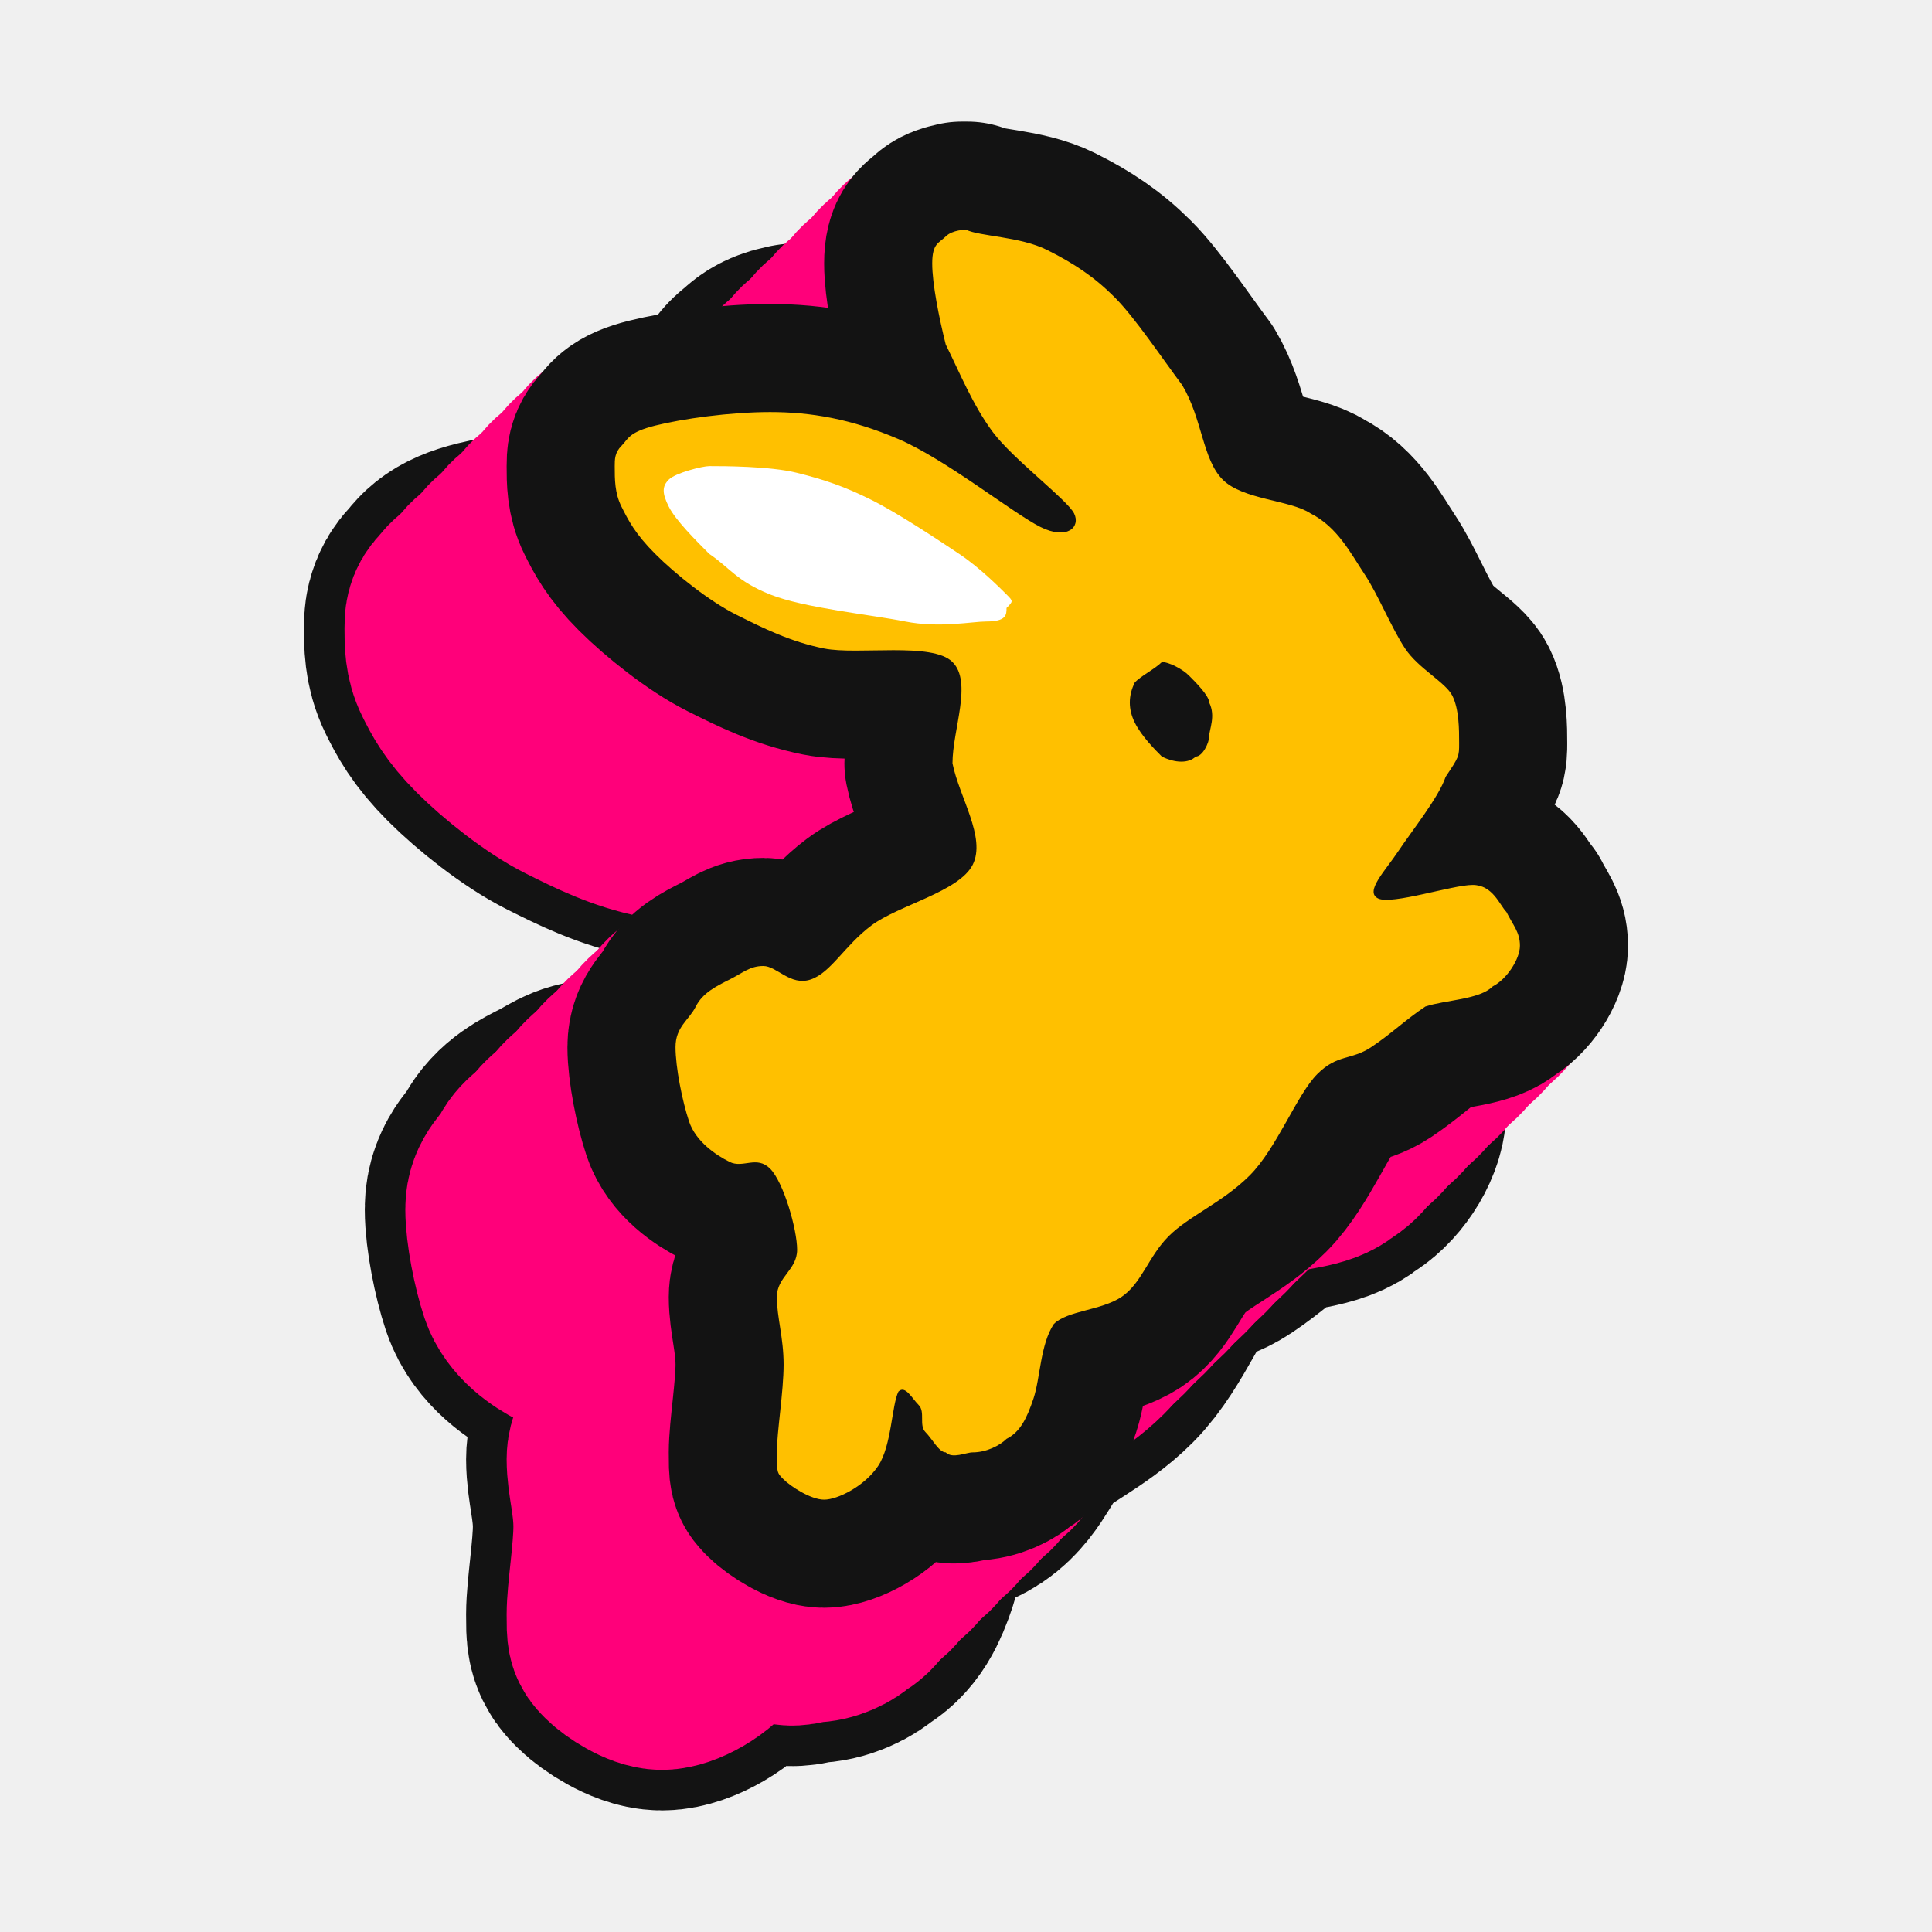
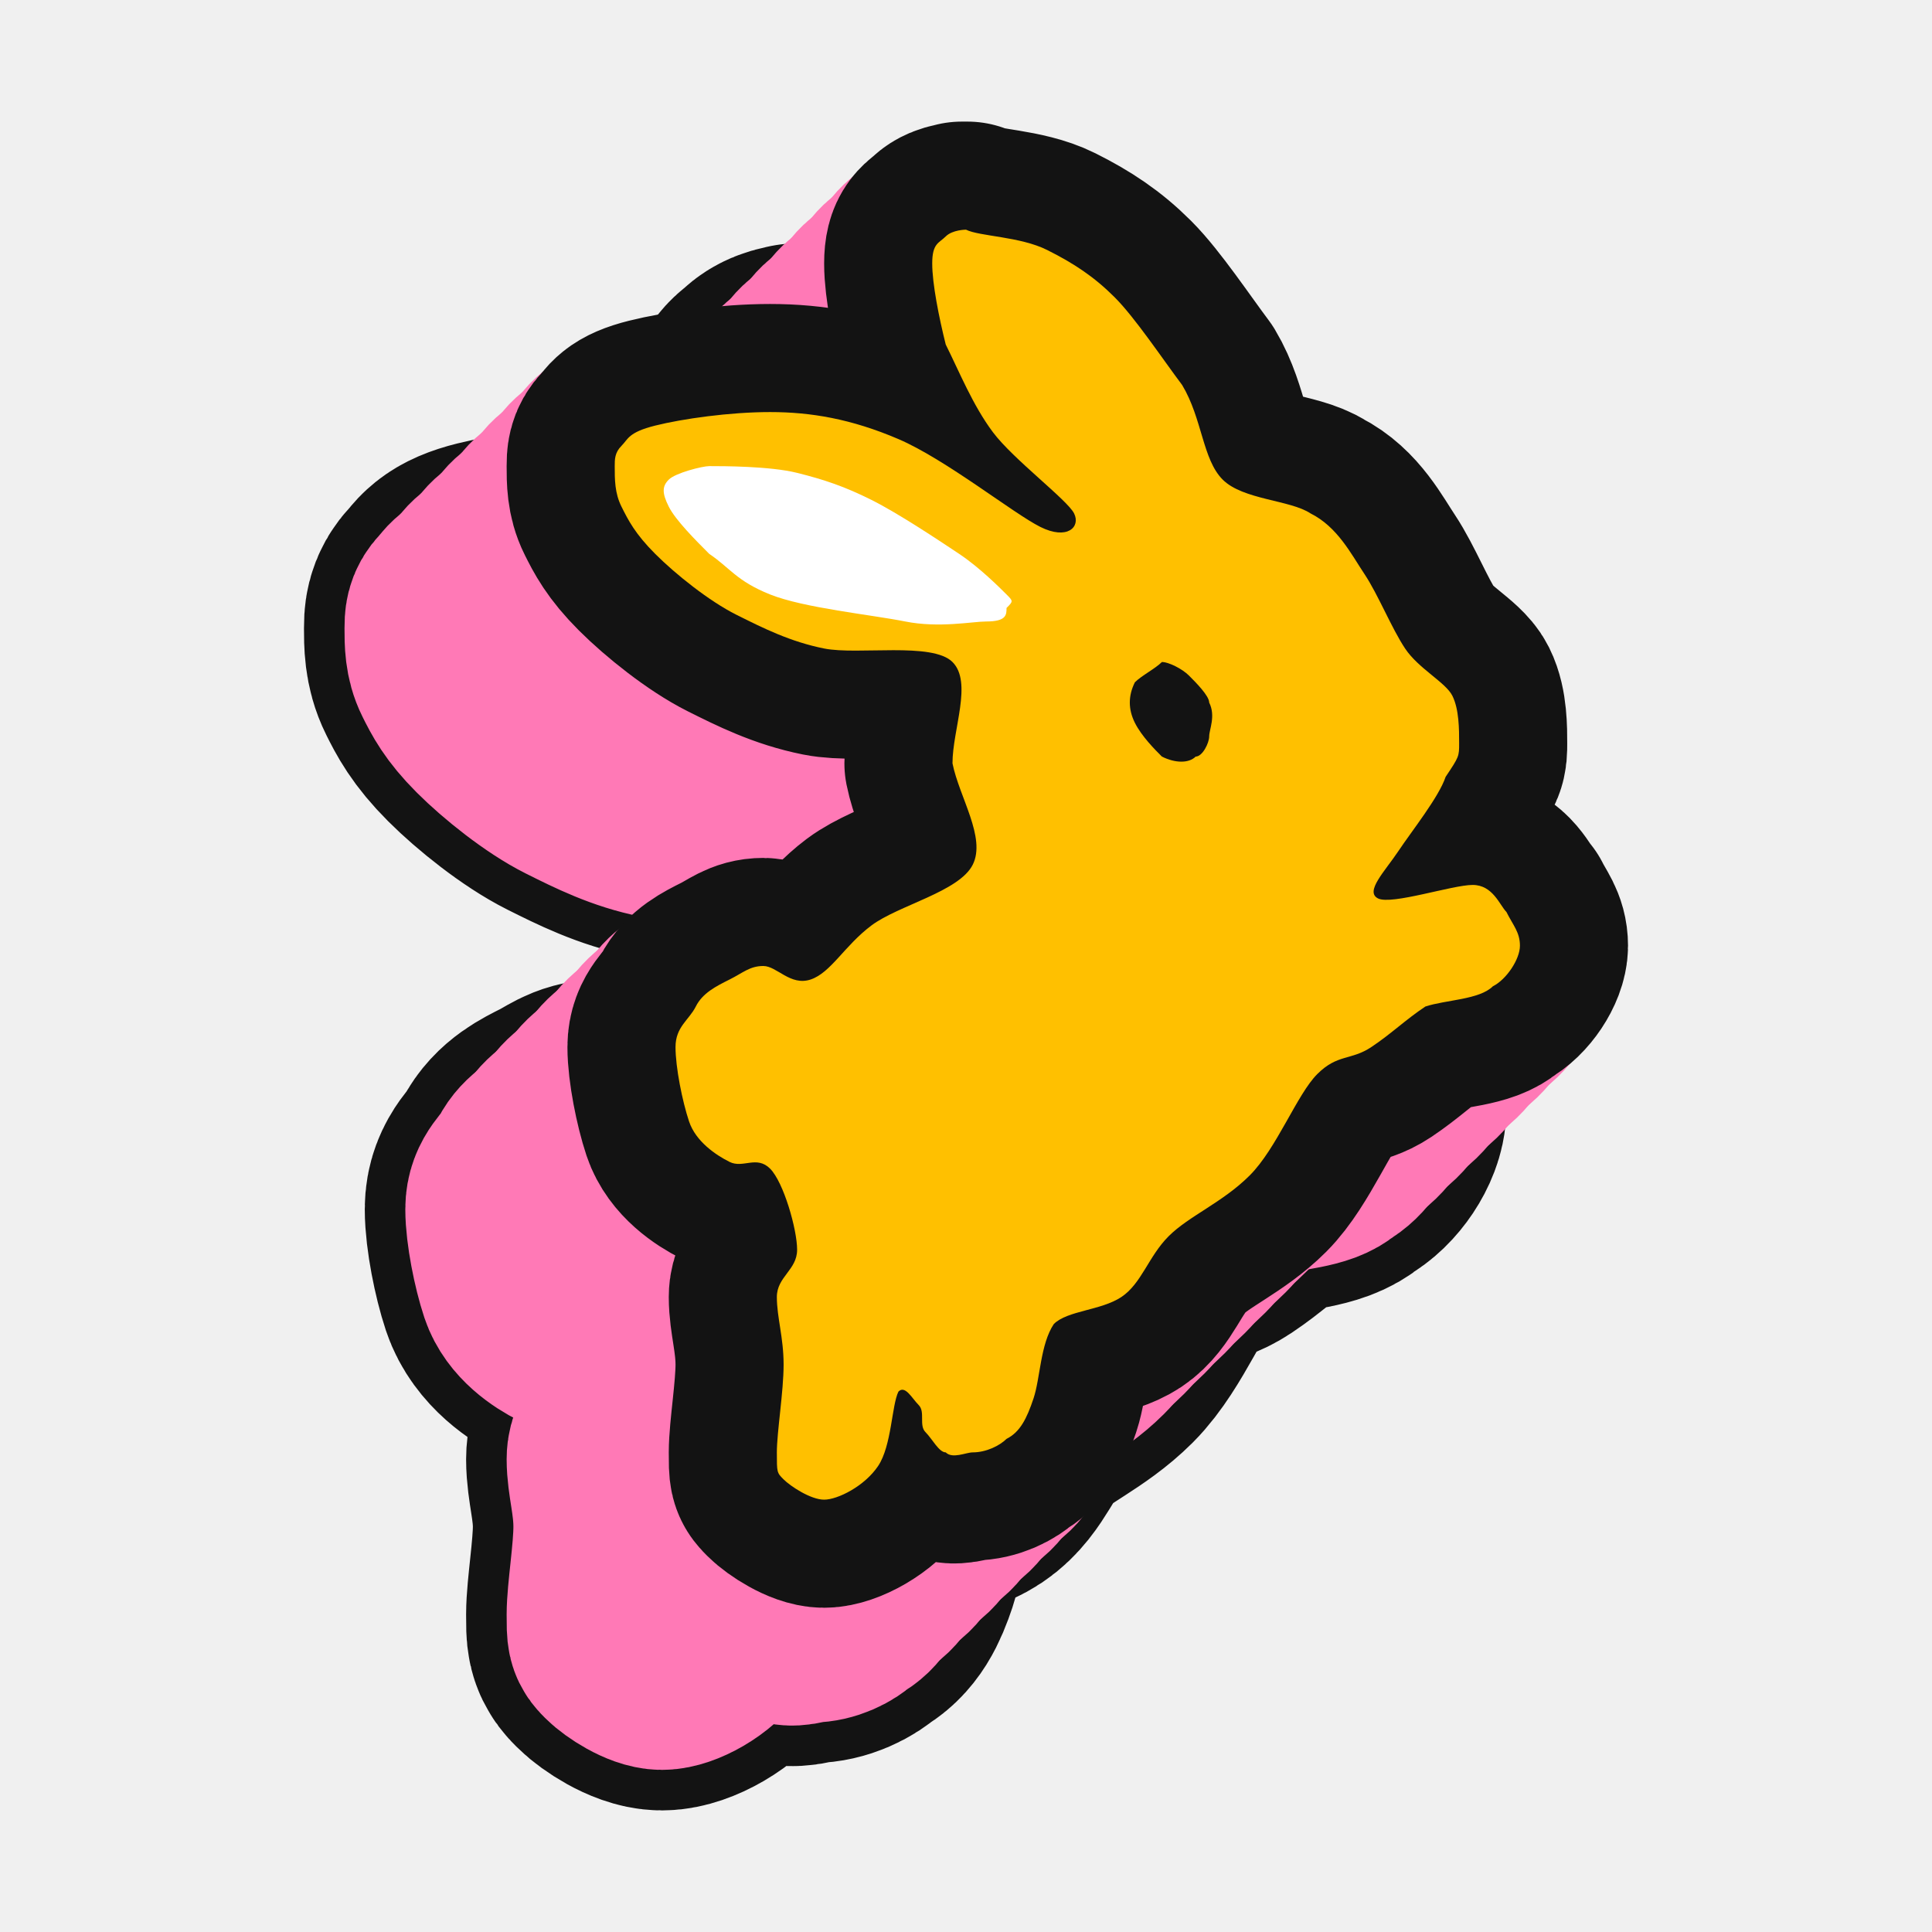
<svg xmlns="http://www.w3.org/2000/svg" viewBox="-21 -17 286 286">
+   <style>@media (prefers-color-scheme:light){[fill="#ff79b6"]{fill:#540038;stroke:#540038}}</style>
  <defs>
    <path id="r" d="M122 17C124 18 130 18 134 20C138 22 141 24 144 27C147 30 151 36 154 40C157 45 157 51 160 54C163 57 170 57 173 59C177 61 179 65 181 68C183 71 185 76 187 79C189 82 193 84 194 86C195 88 195 91 195 93C195 95 195 95 193 98C192 101 188 106 186 109C184 112 181 115 183 116C185 117 194 114 197 114C200 114 201 117 202 118C203 120 204 121 204 123C204 125 202 128 200 129C198 131 193 131 190 132C187 134 185 136 182 138C179 140 177 139 174 142C171 145 168 153 164 157C160 161 155 163 152 166C149 169 148 173 145 175C142 177 137 177 135 179C133 182 133 187 132 190C131 193 130 195 128 196C127 197 125 198 123 198C122 198 120 199 119 198C118 198 117 196 116 195C115 194 116 192 115 191C114 190 113 188 112 189C111 191 111 197 109 200C107 203 103 205 101 205C99 205 96 203 95 202C94 201 94 201 94 198C94 195 95 189 95 185C95 181 94 178 94 175C94 172 97 171 97 168C97 165 95 158 93 156C91 154 89 156 87 155C85 154 82 152 81 149C80 146 79 141 79 138C79 135 81 134 82 132C83 130 85 129 87 128C89 127 90 126 92 126C94 126 96 129 99 128C102 127 104 123 108 120C112 117 121 115 123 111C125 107 121 101 120 96C120 91 123 84 120 81C117 78 106 80 101 79C96 78 92 76 88 74C84 72 79 68 76 65C73 62 72 60 71 58C70 56 70 54 70 52C70 51 70 50 71 49C72 48 72 47 76 46C80 45 87 44 93 44C99 44 105 45 112 48C119 51 129 59 133 61C137 63 139 61 138 59C137 57 129 51 126 47C123 43 121 38 119 34C118 30 117 25 117 22C117 19 118 19 119 18C120 17 122 17 122 17C123 17 120 17 122 17Z" />
  </defs>
  <use href="#r" fill="#131313" stroke="#131313" stroke-width="44" stroke-linejoin="round" x="-24" y="24" />
-   <use href="#r" fill="#ff007a" stroke="#ff007a" stroke-width="32" stroke-linejoin="round" x="-24" y="24" />
-   <use href="#r" fill="#ff007a" stroke="#ff007a" stroke-width="32" stroke-linejoin="round" x="-21" y="21" />
-   <use href="#r" fill="#ff007a" stroke="#ff007a" stroke-width="32" stroke-linejoin="round" x="-18" y="18" />
-   <use href="#r" fill="#ff007a" stroke="#ff007a" stroke-width="32" stroke-linejoin="round" x="-15" y="15" />
-   <use href="#r" fill="#ff007a" stroke="#ff007a" stroke-width="32" stroke-linejoin="round" x="-12" y="12" />
-   <use href="#r" fill="#ff007a" stroke="#ff007a" stroke-width="32" stroke-linejoin="round" x="-9" y="9" />
-   <use href="#r" fill="#ff007a" stroke="#ff007a" stroke-width="32" stroke-linejoin="round" x="-6" y="6" />
-   <use href="#r" fill="#ff007a" stroke="#ff007a" stroke-width="32" stroke-linejoin="round" x="-3" y="3" />
+   <use href="#r" fill="#ff79b6" stroke="#ff79b6" stroke-width="32" stroke-linejoin="round" x="-24" y="24" />
+   <use href="#r" fill="#ff79b6" stroke="#ff79b6" stroke-width="32" stroke-linejoin="round" x="-21" y="21" />
+   <use href="#r" fill="#ff79b6" stroke="#ff79b6" stroke-width="32" stroke-linejoin="round" x="-18" y="18" />
+   <use href="#r" fill="#ff79b6" stroke="#ff79b6" stroke-width="32" stroke-linejoin="round" x="-15" y="15" />
+   <use href="#r" fill="#ff79b6" stroke="#ff79b6" stroke-width="32" stroke-linejoin="round" x="-12" y="12" />
+   <use href="#r" fill="#ff79b6" stroke="#ff79b6" stroke-width="32" stroke-linejoin="round" x="-9" y="9" />
+   <use href="#r" fill="#ff79b6" stroke="#ff79b6" stroke-width="32" stroke-linejoin="round" x="-6" y="6" />
+   <use href="#r" fill="#ff79b6" stroke="#ff79b6" stroke-width="32" stroke-linejoin="round" x="-3" y="3" />
  <use href="#r" fill="#131313" stroke="#131313" stroke-width="32" stroke-linejoin="round" />
  <use href="#r" fill="#ffc000" />
  <path d="M84 52C86 52 93 52 97 53C101 54 104 55 108 57C112 59 118 63 121 65C124 67 127 70 128 71C129 72 129 72 128 73C128 74 128 75 125 75C123 75 118 76 113 75C108 74 98 73 93 71C88 69 87 67 84 65C82 63 79 60 78 58C77 56 77 55 78 54C79 53 83 52 84 52C85 52 82 52 84 52Z" fill="#ffffff" />
  <path d="M151 81C152 81 154 82 155 83C156 84 158 86 158 87C159 89 158 91 158 92C158 93 157 95 156 95C155 96 153 96 151 95C150 94 148 92 147 90C146 88 146 86 147 84C148 83 150 82 151 81C152 81 150 81 151 81Z" fill="#131313" />
</svg>
